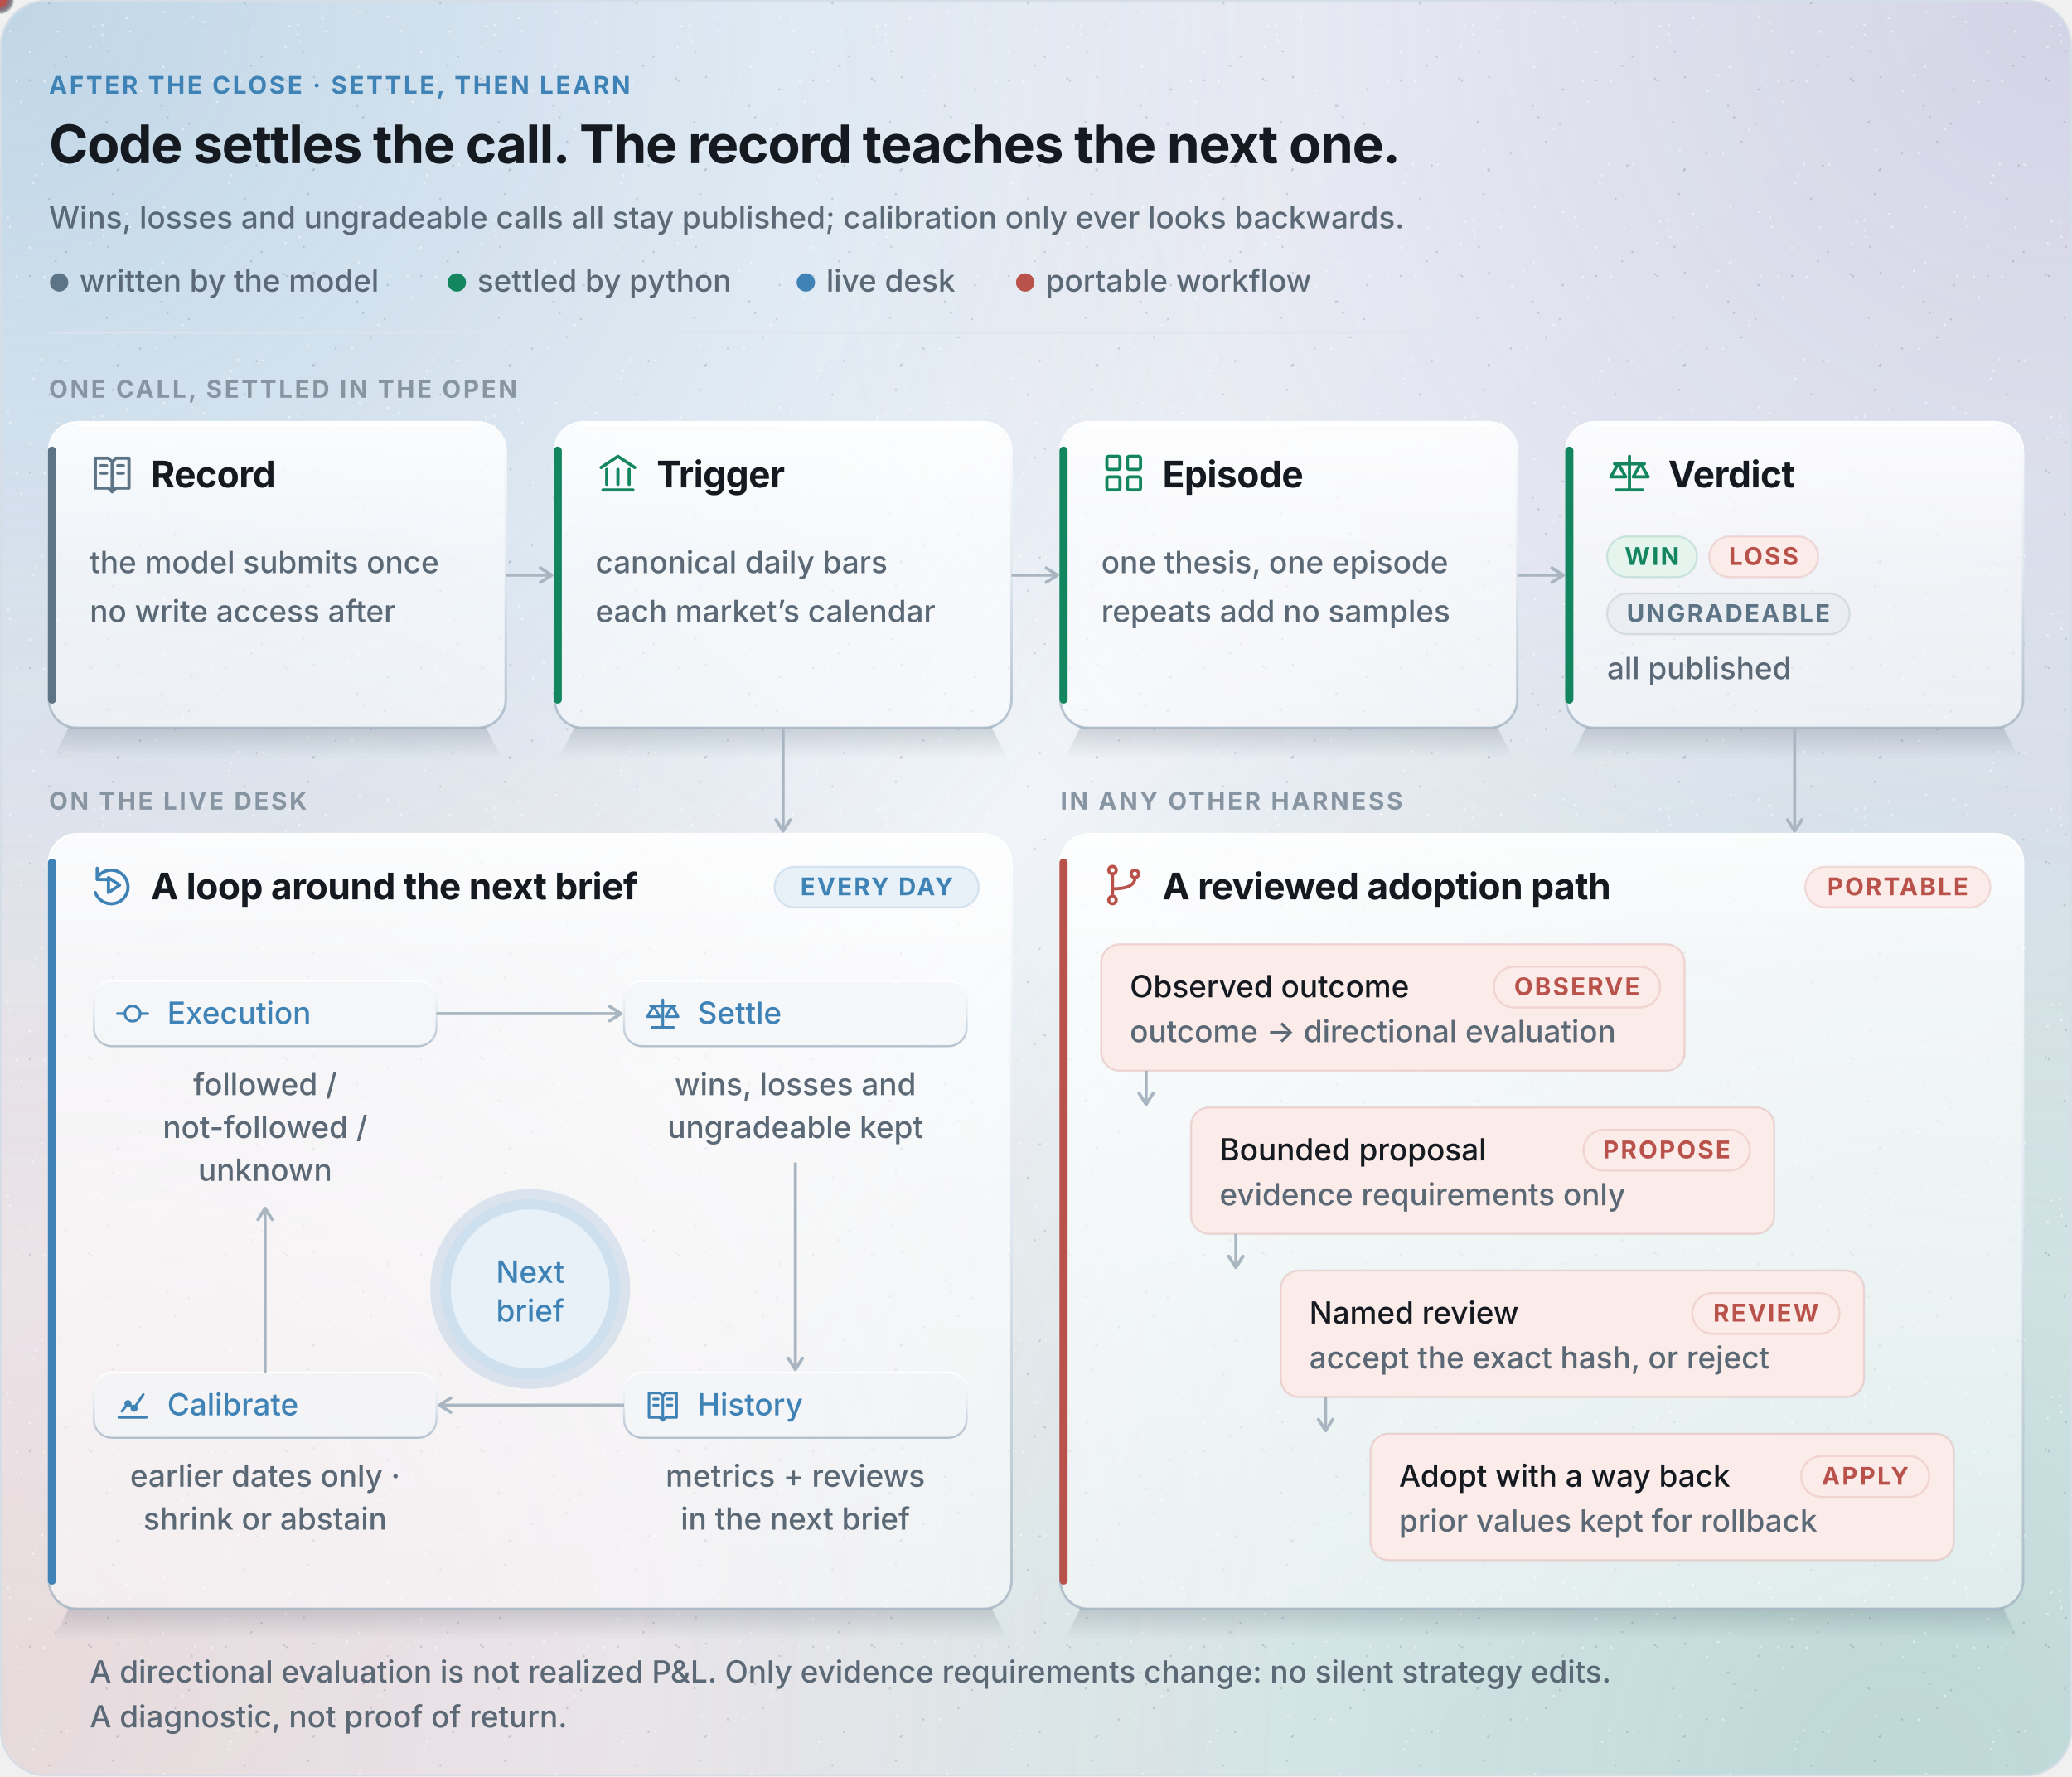
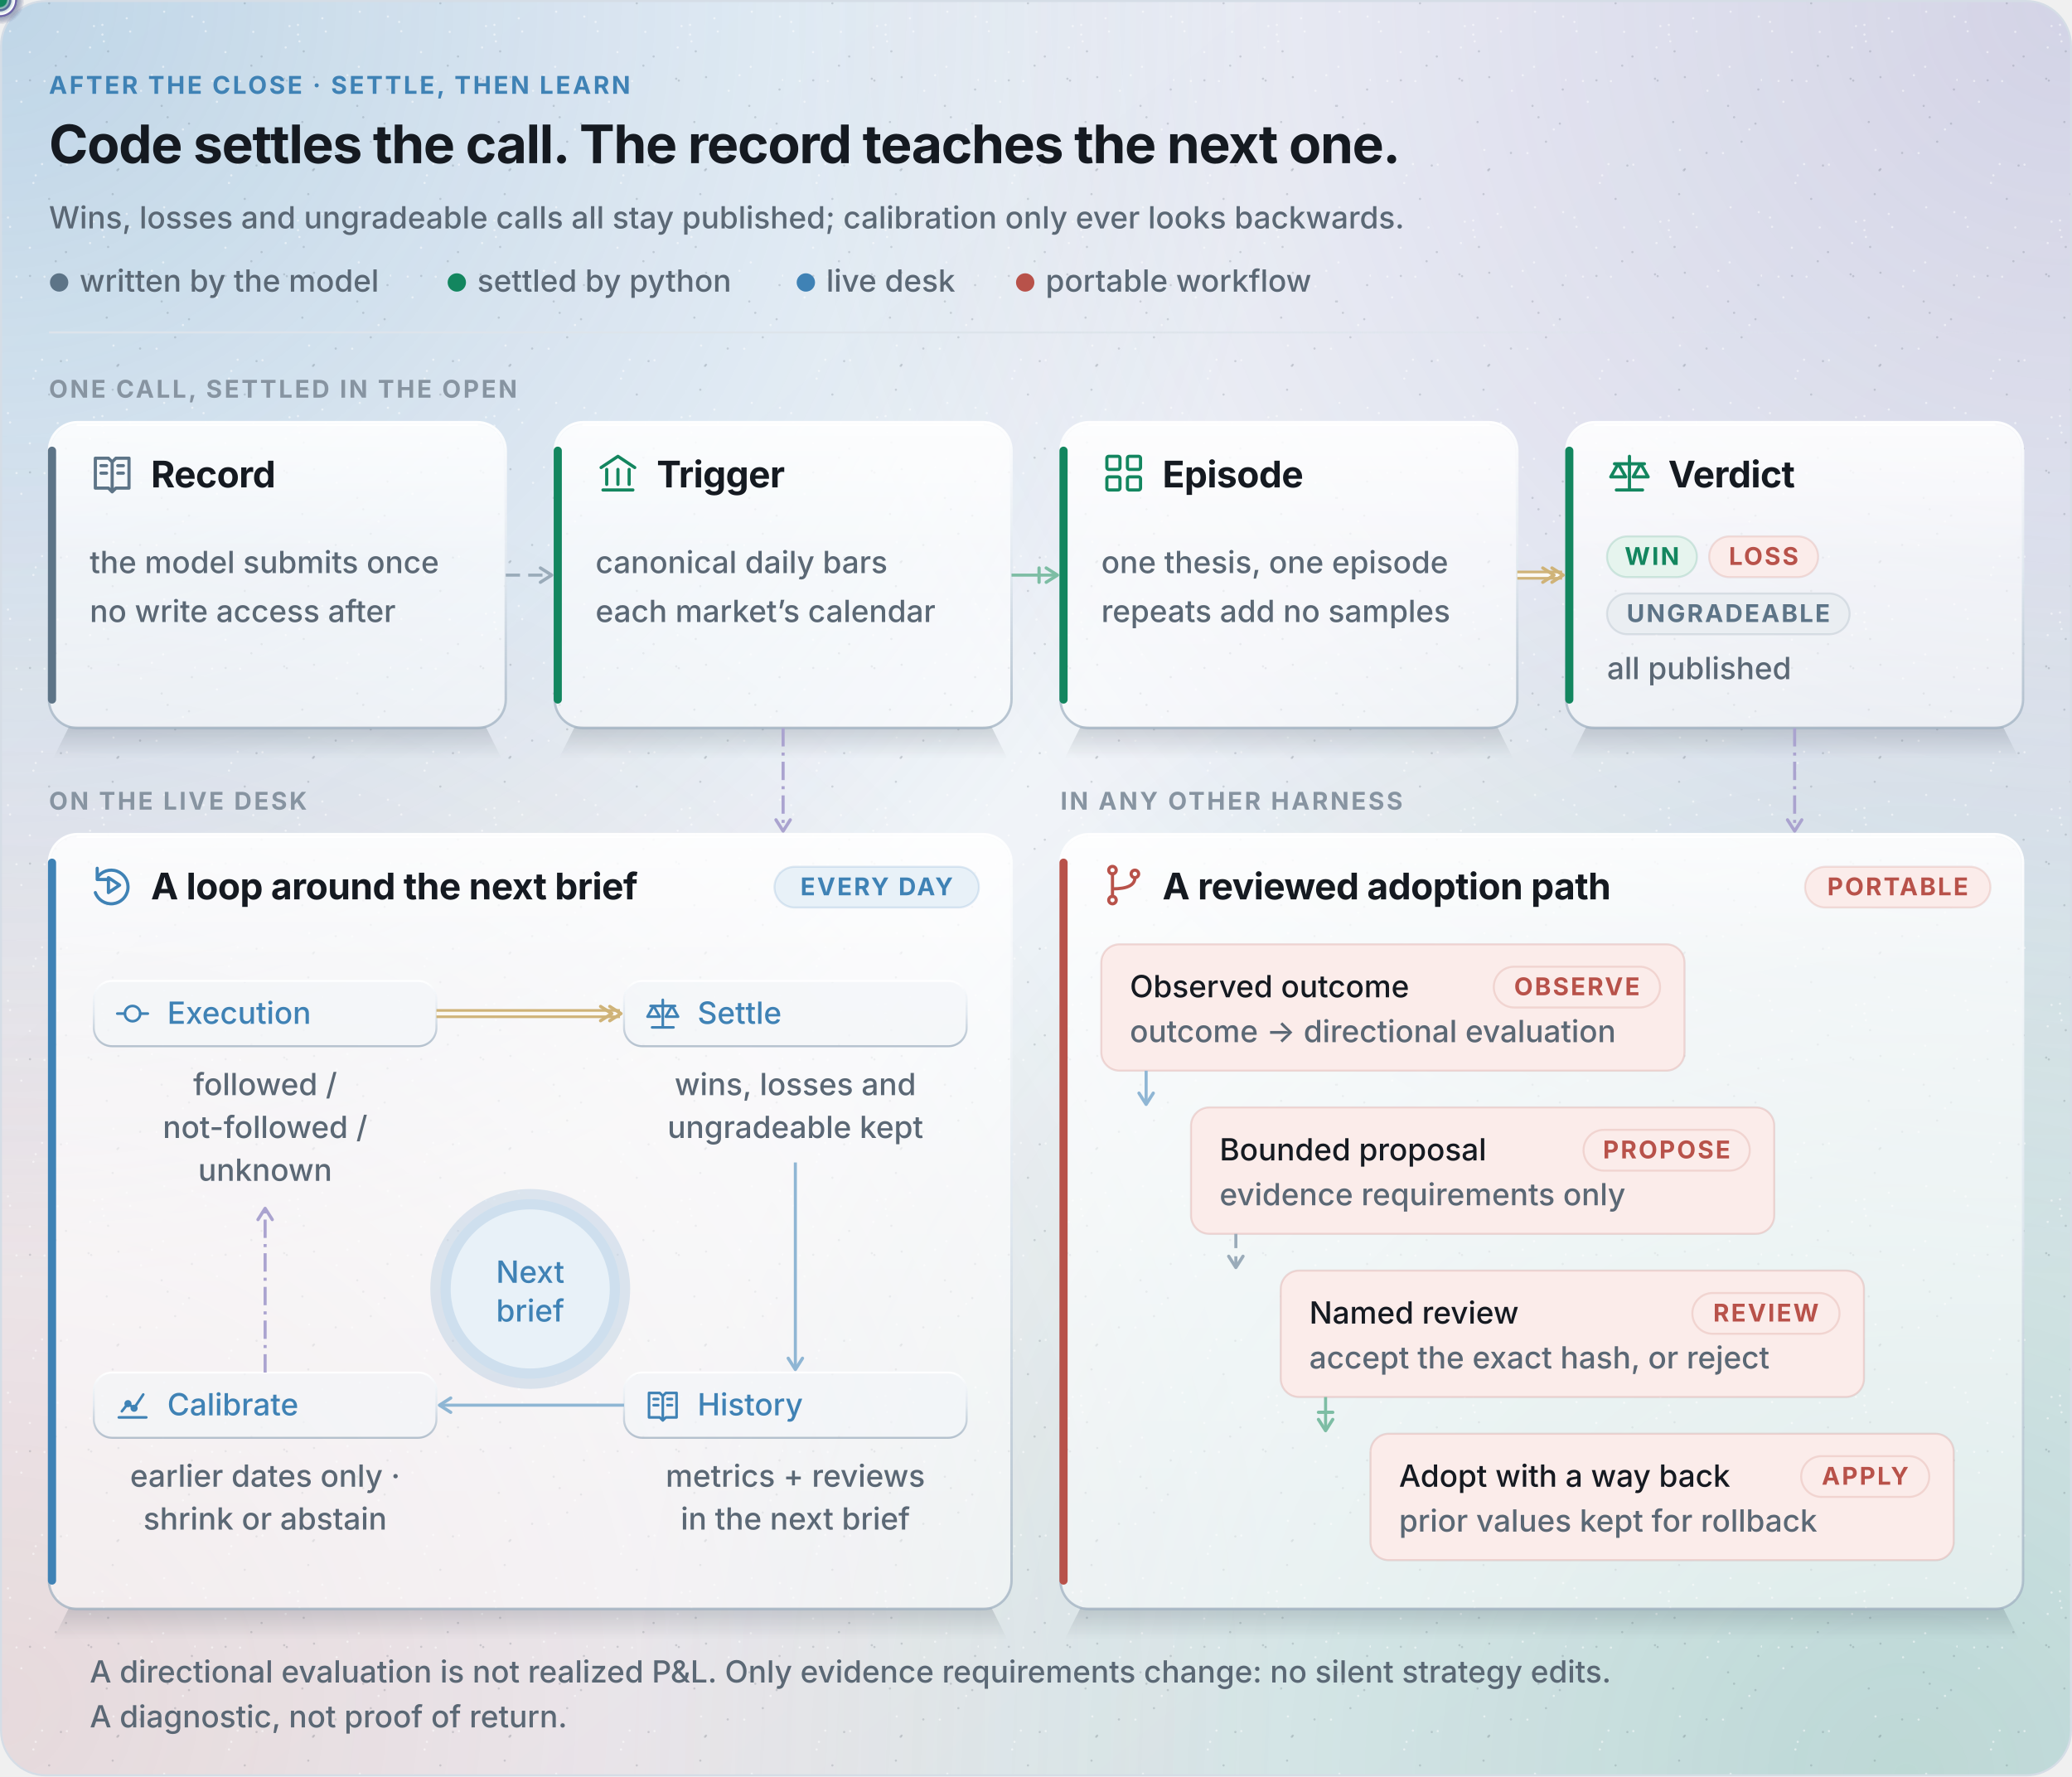
<svg xmlns="http://www.w3.org/2000/svg" xmlns:xlink="http://www.w3.org/1999/xlink" width="1016" height="871" viewBox="0 0 1016 871" role="img" aria-labelledby="title desc">
  <defs>
    <linearGradient id="page" x1="0" y1="0" x2="1" y2="1">
      <stop offset="0" stop-color="#f7f9fc" />
      <stop offset=".6" stop-color="#eef2f7" />
      <stop offset="1" stop-color="#e6ecf3" />
    </linearGradient>
    <radialGradient id="field-blue" cx="0" cy="0" r="629.92" gradientUnits="userSpaceOnUse">
      <stop offset="0" stop-color="#3f82b5" stop-opacity="0.3" />
      <stop offset="1" stop-color="#3f82b5" stop-opacity="0" />
    </radialGradient>
    <radialGradient id="field-violet" cx="1016" cy="0" r="629.92" gradientUnits="userSpaceOnUse">
      <stop offset="0" stop-color="#6f64a8" stop-opacity="0.22" />
      <stop offset="1" stop-color="#6f64a8" stop-opacity="0" />
    </radialGradient>
    <radialGradient id="field-green" cx="934.72" cy="871" r="629.92" gradientUnits="userSpaceOnUse">
      <stop offset="0" stop-color="#13865f" stop-opacity="0.2" />
      <stop offset="1" stop-color="#13865f" stop-opacity="0" />
    </radialGradient>
    <radialGradient id="field-warm" cx="0" cy="836.16" r="629.92" gradientUnits="userSpaceOnUse">
      <stop offset="0" stop-color="#b8524a" stop-opacity="0.16" />
      <stop offset="1" stop-color="#b8524a" stop-opacity="0" />
    </radialGradient>
    <pattern id="grain" width="96" height="96" patternUnits="userSpaceOnUse">
      <circle cx="32.83" cy="80.8" r=".55" fill="#ffffff" fill-opacity=".5" />
      <circle cx="21.85" cy="39.82" r=".55" fill="#ffffff" fill-opacity=".5" />
      <circle cx="29.91" cy="81.24" r=".55" fill="#22303c" fill-opacity=".16" />
      <circle cx="44.21" cy="23.3" r=".55" fill="#ffffff" fill-opacity=".5" />
      <circle cx="94.19" cy="43.92" r=".55" fill="#22303c" fill-opacity=".16" />
      <circle cx="14.73" cy="39.42" r=".55" fill="#22303c" fill-opacity=".16" />
      <circle cx="32.39" cy="27.72" r=".55" fill="#22303c" fill-opacity=".16" />
      <circle cx="44.77" cy="39.54" r=".55" fill="#22303c" fill-opacity=".16" />
      <circle cx="55.71" cy="73.6" r=".55" fill="#ffffff" fill-opacity=".5" />
      <circle cx="80.57" cy="5.74" r=".55" fill="#ffffff" fill-opacity=".5" />
      <circle cx="74.55" cy="36.92" r=".55" fill="#ffffff" fill-opacity=".5" />
      <circle cx="58.13" cy="37.86" r=".55" fill="#22303c" fill-opacity=".16" />
      <circle cx="53.07" cy="25.2" r=".55" fill="#22303c" fill-opacity=".16" />
      <circle cx="27.37" cy="32.22" r=".55" fill="#22303c" fill-opacity=".16" />
      <circle cx="10.47" cy="49.96" r=".55" fill="#ffffff" fill-opacity=".5" />
      <circle cx="24.13" cy="1.62" r=".55" fill="#22303c" fill-opacity=".16" />
      <circle cx="58.11" cy="83.04" r=".55" fill="#22303c" fill-opacity=".16" />
      <circle cx="50.97" cy="20.3" r=".55" fill="#ffffff" fill-opacity=".5" />
      <circle cx="28.31" cy="15.64" r=".55" fill="#ffffff" fill-opacity=".5" />
      <circle cx="82.29" cy="57.54" r=".55" fill="#22303c" fill-opacity=".16" />
      <circle cx="8.11" cy="39.76" r=".55" fill="#ffffff" fill-opacity=".5" />
      <circle cx="50.25" cy="12.22" r=".55" fill="#ffffff" fill-opacity=".5" />
      <circle cx="3.91" cy="10.76" r=".55" fill="#ffffff" fill-opacity=".5" />
      <circle cx="68.77" cy="75.06" r=".55" fill="#22303c" fill-opacity=".16" />
      <circle cx="50.27" cy="16.96" r=".55" fill="#ffffff" fill-opacity=".5" />
      <circle cx="17.53" cy="86.06" r=".55" fill="#ffffff" fill-opacity=".5" />
      <circle cx="79.35" cy="51.96" r=".55" fill="#22303c" fill-opacity=".16" />
      <circle cx="85.97" cy="69.54" r=".55" fill="#22303c" fill-opacity=".16" />
      <circle cx="55.31" cy="95.28" r=".55" fill="#22303c" fill-opacity=".16" />
      <circle cx="20.65" cy="80.54" r=".55" fill="#ffffff" fill-opacity=".5" />
      <circle cx="52.39" cy="59.88" r=".55" fill="#22303c" fill-opacity=".16" />
      <circle cx="62.21" cy="8.98" r=".55" fill="#ffffff" fill-opacity=".5" />
      <circle cx="89.79" cy="63.52" r=".55" fill="#ffffff" fill-opacity=".5" />
      <circle cx="80.09" cy="32.78" r=".55" fill="#ffffff" fill-opacity=".5" />
      <circle cx="4.95" cy="15.32" r=".55" fill="#ffffff" fill-opacity=".5" />
      <circle cx="76.85" cy="75.14" r=".55" fill="#ffffff" fill-opacity=".5" />
      <circle cx="69.23" cy="44.56" r=".55" fill="#ffffff" fill-opacity=".5" />
      <circle cx="57.61" cy="83.58" r=".55" fill="#22303c" fill-opacity=".16" />
      <circle cx="16.39" cy="89.8" r=".55" fill="#ffffff" fill-opacity=".5" />
      <circle cx="92.77" cy="60.66" r=".55" fill="#22303c" fill-opacity=".16" />
      <circle cx="46.11" cy="12.8" r=".55" fill="#ffffff" fill-opacity=".5" />
      <circle cx="14.65" cy="25.58" r=".55" fill="#ffffff" fill-opacity=".5" />
      <circle cx="94.39" cy="8.12" r=".55" fill="#ffffff" fill-opacity=".5" />
      <circle cx="63.89" cy="15.46" r=".55" fill="#ffffff" fill-opacity=".5" />
      <circle cx="43.47" cy="38.64" r=".55" fill="#22303c" fill-opacity=".16" />
      <circle cx="95.85" cy="39.26" r=".55" fill="#ffffff" fill-opacity=".5" />
    </pattern>
    <linearGradient id="glass" x1="0" y1="0" x2="0" y2="1">
      <stop offset="0" stop-color="#ffffff" stop-opacity=".74" />
      <stop offset="1" stop-color="#ffffff" stop-opacity=".48" />
    </linearGradient>
    <linearGradient id="glass-blue" x1="0" y1="0" x2="0" y2="1">
      <stop offset="0" stop-color="#e8f1f8" stop-opacity=".88" />
      <stop offset="1" stop-color="#e8f1f8" stop-opacity=".60" />
    </linearGradient>
    <linearGradient id="glass-green" x1="0" y1="0" x2="0" y2="1">
      <stop offset="0" stop-color="#e6f4ee" stop-opacity=".88" />
      <stop offset="1" stop-color="#e6f4ee" stop-opacity=".60" />
    </linearGradient>
    <linearGradient id="glass-warm" x1="0" y1="0" x2="0" y2="1">
      <stop offset="0" stop-color="#fbecea" stop-opacity=".88" />
      <stop offset="1" stop-color="#fbecea" stop-opacity=".60" />
    </linearGradient>
    <linearGradient id="glass-slate" x1="0" y1="0" x2="0" y2="1">
      <stop offset="0" stop-color="#eaeef2" stop-opacity=".88" />
      <stop offset="1" stop-color="#eaeef2" stop-opacity=".60" />
    </linearGradient>
    <linearGradient id="glass-violet" x1="0" y1="0" x2="0" y2="1">
      <stop offset="0" stop-color="#efedf7" stop-opacity=".88" />
      <stop offset="1" stop-color="#efedf7" stop-opacity=".60" />
    </linearGradient>
    <linearGradient id="sheen" x1="0" y1="0" x2="0" y2="1">
      <stop offset="0" stop-color="#ffffff" stop-opacity=".55" />
      <stop offset="1" stop-color="#ffffff" stop-opacity="0" />
    </linearGradient>
    <linearGradient id="rim" x1="0" y1="0" x2="0" y2="1">
      <stop offset="0" stop-color="#ffffff" stop-opacity=".95" />
      <stop offset=".5" stop-color="#dfe7ef" stop-opacity=".9" />
      <stop offset="1" stop-color="#9fb0c0" stop-opacity=".75" />
    </linearGradient>
    <linearGradient id="lift" x1="0" y1="0" x2="0" y2="1">
      <stop offset="0" stop-color="#1c2b3a" stop-opacity=".17" />
      <stop offset="1" stop-color="#1c2b3a" stop-opacity="0" />
    </linearGradient>
    <linearGradient id="rule" x1="24" y1="0" x2="992" y2="0" gradientUnits="userSpaceOnUse">
      <stop offset=".5" stop-color="#dde4eb" />
      <stop offset="1" stop-color="#dde4eb" stop-opacity="0" />
    </linearGradient>
    <radialGradient id="glow-blue">
      <stop offset=".4" stop-color="#3f82b5" stop-opacity=".36" />
      <stop offset=".72" stop-color="#3f82b5" stop-opacity=".14" />
      <stop offset="1" stop-color="#3f82b5" stop-opacity="0" />
    </radialGradient>
    <radialGradient id="glow-green">
      <stop offset=".4" stop-color="#13865f" stop-opacity=".36" />
      <stop offset=".72" stop-color="#13865f" stop-opacity=".14" />
      <stop offset="1" stop-color="#13865f" stop-opacity="0" />
    </radialGradient>
    <radialGradient id="glow-warm">
      <stop offset=".4" stop-color="#b8524a" stop-opacity=".36" />
      <stop offset=".72" stop-color="#b8524a" stop-opacity=".14" />
      <stop offset="1" stop-color="#b8524a" stop-opacity="0" />
    </radialGradient>
    <radialGradient id="glow-slate">
      <stop offset=".4" stop-color="#5d7487" stop-opacity=".36" />
      <stop offset=".72" stop-color="#5d7487" stop-opacity=".14" />
      <stop offset="1" stop-color="#5d7487" stop-opacity="0" />
    </radialGradient>
    <radialGradient id="glow-violet">
      <stop offset=".4" stop-color="#6f64a8" stop-opacity=".36" />
      <stop offset=".72" stop-color="#6f64a8" stop-opacity=".14" />
      <stop offset="1" stop-color="#6f64a8" stop-opacity="0" />
    </radialGradient>
    <marker id="arr" markerWidth="10" markerHeight="10" refX="6" refY="5" orient="auto" markerUnits="userSpaceOnUse">
      <path d="M1 1.5L6.5 5L1 8.5" fill="none" stroke="#a9b6c2" stroke-width="1.6" stroke-linecap="round" stroke-linejoin="round" />
    </marker>
+     <radialGradient id="glow-data">
+       <stop offset=".4" stop-color="#3f82b5" stop-opacity=".36" />
+       <stop offset=".72" stop-color="#3f82b5" stop-opacity=".14" />
+       <stop offset="1" stop-color="#3f82b5" stop-opacity="0" />
+     </radialGradient>
+     <marker id="arr-data" markerWidth="12" markerHeight="10" refX="6" refY="5" orient="auto" markerUnits="userSpaceOnUse">
+       <path d="M1 1.5L6.5 5L1 8.5" fill="none" stroke="#8fb6d4" stroke-width="1.6" stroke-linecap="round" stroke-linejoin="round" />
+     </marker>
+     <g id="pk-data">
+       <circle r="12" fill="url(#glow-data)" />
+       <g transform="scale(0.64) translate(-12 -12)" fill="none" stroke="#3f82b5" stroke-width="2" stroke-linecap="round" stroke-linejoin="round">
+         <path fill="#fff" d="M6 22a2 2 0 0 1-2-2V4a2 2 0 0 1 2-2h8a2.4 2.4 0 0 1 1.704.706l3.588 3.588A2.4 2.4 0 0 1 20 8v12a2 2 0 0 1-2 2z" />
+         <path d="M14 2v5a1 1 0 0 0 1 1h5M10 9H8M16 13H8M16 17H8" />
+       </g>
+     </g>
+     <radialGradient id="glow-decision">
+       <stop offset=".4" stop-color="#5d7487" stop-opacity=".36" />
+       <stop offset=".72" stop-color="#5d7487" stop-opacity=".14" />
+       <stop offset="1" stop-color="#5d7487" stop-opacity="0" />
+     </radialGradient>
+     <marker id="arr-decision" markerWidth="12" markerHeight="10" refX="6" refY="5" orient="auto" markerUnits="userSpaceOnUse">
+       <path d="M1 1.5L6.5 5L1 8.5" fill="none" stroke="#9aabb9" stroke-width="1.6" stroke-linecap="round" stroke-linejoin="round" />
+     </marker>
+     <radialGradient id="glow-gate">
+       <stop offset=".4" stop-color="#13865f" stop-opacity=".36" />
+       <stop offset=".72" stop-color="#13865f" stop-opacity=".14" />
+       <stop offset="1" stop-color="#13865f" stop-opacity="0" />
+     </radialGradient>
+     <marker id="arr-gate" markerWidth="12" markerHeight="10" refX="9.5" refY="5" orient="auto" markerUnits="userSpaceOnUse">
+       <path d="M1 1.5V8.5M4.5 1.5L10 5L4.5 8.5" fill="none" stroke="#7dbda4" stroke-width="1.6" stroke-linecap="round" stroke-linejoin="round" />
+     </marker>
+     <radialGradient id="glow-money">
+       <stop offset=".4" stop-color="#a8791c" stop-opacity=".36" />
+       <stop offset=".72" stop-color="#a8791c" stop-opacity=".14" />
+       <stop offset="1" stop-color="#a8791c" stop-opacity="0" />
+     </radialGradient>
+     <marker id="arr-money" markerWidth="12" markerHeight="10" refX="10.5" refY="5" orient="auto" markerUnits="userSpaceOnUse">
+       <path d="M1 1.5L6.5 5L1 8.5M5.5 1.5L11 5L5.5 8.5" fill="none" stroke="#cfb378" stroke-width="1.6" stroke-linecap="round" stroke-linejoin="round" />
+     </marker>
+     <g id="pk-money">
+       <circle r="12" fill="url(#glow-money)" />
+       <g transform="scale(0.64) translate(-12 -12)" fill="none" stroke="#a8791c" stroke-width="2" stroke-linecap="round" stroke-linejoin="round">
+         <circle fill="#fff" cx="12" cy="12" r="10" />
+         <path d="M16 8h-6a2 2 0 1 0 0 4h4a2 2 0 1 1 0 4H8M12 18V6" />
+       </g>
+     </g>
+     <radialGradient id="glow-feedback">
+       <stop offset=".4" stop-color="#6f64a8" stop-opacity=".36" />
+       <stop offset=".72" stop-color="#6f64a8" stop-opacity=".14" />
+       <stop offset="1" stop-color="#6f64a8" stop-opacity="0" />
+     </radialGradient>
+     <marker id="arr-feedback" markerWidth="12" markerHeight="10" refX="6" refY="5" orient="auto" markerUnits="userSpaceOnUse">
+       <path d="M1 1.5L6.5 5L1 8.5" fill="none" stroke="#aaa3cf" stroke-width="1.6" stroke-linecap="round" stroke-linejoin="round" />
+     </marker>
+     <g id="pk-feedback">
+       <circle r="12" fill="url(#glow-feedback)" />
+       <g transform="scale(0.56) translate(-12 -12)" fill="none" stroke="#6f64a8" stroke-width="2" stroke-linecap="round" stroke-linejoin="round">
+         <circle fill="#fff" stroke-width="1.5" cx="12" cy="12" r="14" />
+         <path d="M3 12a9 9 0 1 0 9-9 9.75 9.75 0 0 0-6.74 2.74L3 8M3 3v5h5" />
+       </g>
+     </g>
    <style>text{font-family:-apple-system,BlinkMacSystemFont,"SF Pro Text","Segoe UI",Inter,Roboto,"Helvetica Neue",Arial,sans-serif}.kick{font-size:12px;font-weight:700}.title{font-size:26px;font-weight:750}.sub{font-size:15px;font-weight:450}.h{font-size:18px;font-weight:700}.b{font-size:15px;font-weight:450}.m{font-size:15px;font-weight:450}.code{font-size:13px;font-weight:500}.tag{font-size:12px;font-weight:700}.kick{letter-spacing:1.1px}.title{letter-spacing:-.5px}.h{letter-spacing:-.2px}.tag{letter-spacing:.9px}.code{font-family:ui-monospace,SFMono-Regular,Menlo,Consolas,"Liberation Mono",monospace}.breathe{animation:breathe 2.4s ease-in-out infinite}@keyframes breathe{50%{opacity:.35}}@media (prefers-reduced-motion:reduce){.pulse{display:none}.breathe,.sweep{animation:none}}</style>
  </defs>
  <rect x=".5" y=".5" width="1015" height="870" rx="22" fill="url(#page)" />
  <rect x=".5" y=".5" width="1015" height="870" rx="22" fill="url(#field-blue)" />
  <rect x=".5" y=".5" width="1015" height="870" rx="22" fill="url(#field-violet)" />
  <rect x=".5" y=".5" width="1015" height="870" rx="22" fill="url(#field-green)" />
  <rect x=".5" y=".5" width="1015" height="870" rx="22" fill="url(#field-warm)" />
  <rect x=".5" y=".5" width="1015" height="870" rx="22" fill="url(#grain)" stroke="#d5dde6" />
  <text x="24" y="46" class="kick">
    <tspan fill="#3f82b5">AFTER THE CLOSE · SETTLE, THEN LEARN</tspan>
  </text>
  <text x="24" y="80" class="title">
    <tspan fill="#151a21">Code settles the call. The record teaches the next one.</tspan>
  </text>
  <text x="24" y="112" class="sub">
    <tspan fill="#5b6875">Wins, losses and ungradeable calls all stay published; calibration only ever looks backwards.</tspan>
  </text>
  <circle cx="29" cy="138.5" r="4.5" fill="#5d7487" />
  <text x="39" y="143" class="m">
    <tspan fill="#5b6875">written by the model</tspan>
  </text>
  <circle cx="224.0" cy="138.5" r="4.5" fill="#13865f" />
  <text x="234" y="143" class="m">
    <tspan fill="#5b6875">settled by python</tspan>
  </text>
  <circle cx="395.15" cy="138.5" r="4.5" fill="#3f82b5" />
  <text x="405.15" y="143" class="m">
    <tspan fill="#5b6875">live desk</tspan>
  </text>
  <circle cx="502.7" cy="138.5" r="4.5" fill="#b8524a" />
  <text x="512.7" y="143" class="m">
    <tspan fill="#5b6875">portable workflow</tspan>
  </text>
  <path d="M24 163H992" stroke="url(#rule)" />
  <text x="24" y="195" class="kick">
    <tspan fill="#8794a1">ONE CALL, SETTLED IN THE OPEN</tspan>
  </text>
  <path d="M34 356H238L246 372H26Z" fill="url(#lift)" />
  <rect x="24" y="207" width="224" height="150" rx="14" fill="url(#glass)" stroke="url(#rim)" stroke-width="1.2" />
  <rect class="sheen" x="25" y="208" width="222" height="64" rx="13" fill="url(#sheen)" />
  <path d="M38 208.4H234" stroke="#ffffff" stroke-opacity=".95" stroke-linecap="round" />
  <path d="M25.5 221V343" stroke="#5d7487" stroke-width="4" stroke-linecap="round" />
  <g class="hero-icon" data-icon="book" transform="translate(44 221) scale(0.916667)" fill="none" stroke="#5d7487" stroke-width="1.7" stroke-linecap="round" stroke-linejoin="round" aria-hidden="true">
    <path d="M3 4h7l2 2 2-2h7v16h-7l-2 2-2-2H3ZM12 6v16M6 8h3m-3 4h3m6-4h3m-3 4h3" />
  </g>
  <text x="74" y="239" class="h">
    <tspan fill="#151a21">Record</tspan>
  </text>
  <text x="44" y="281" class="m">
    <tspan fill="#5b6875">the model submits once</tspan>
  </text>
  <text x="44" y="305" class="m">
    <tspan fill="#5b6875">no write access after</tspan>
  </text>
  <path d="M282 356H486L494 372H274Z" fill="url(#lift)" />
  <rect x="272" y="207" width="224" height="150" rx="14" fill="url(#glass)" stroke="url(#rim)" stroke-width="1.2" />
  <rect class="sheen" x="273" y="208" width="222" height="64" rx="13" fill="url(#sheen)" />
  <path d="M286 208.4H482" stroke="#ffffff" stroke-opacity=".95" stroke-linecap="round" />
  <path d="M273.5 221V343" stroke="#13865f" stroke-width="4" stroke-linecap="round" />
  <g class="hero-icon" data-icon="market" transform="translate(292 221) scale(0.916667)" fill="none" stroke="#13865f" stroke-width="1.7" stroke-linecap="round" stroke-linejoin="round" aria-hidden="true">
    <path d="M3 9L12 3l9 6M4 21h16M6 10v8m6-8v8m6-8v8" />
  </g>
  <text x="322" y="239" class="h">
    <tspan fill="#151a21">Trigger</tspan>
  </text>
  <text x="292" y="281" class="m">
    <tspan fill="#5b6875">canonical daily bars</tspan>
  </text>
  <text x="292" y="305" class="m">
    <tspan fill="#5b6875">each market’s calendar</tspan>
  </text>
  <path d="M530 356H734L742 372H522Z" fill="url(#lift)" />
  <rect x="520" y="207" width="224" height="150" rx="14" fill="url(#glass)" stroke="url(#rim)" stroke-width="1.2" />
  <rect class="sheen" x="521" y="208" width="222" height="64" rx="13" fill="url(#sheen)" />
  <path d="M534 208.4H730" stroke="#ffffff" stroke-opacity=".95" stroke-linecap="round" />
  <path d="M521.5 221V343" stroke="#13865f" stroke-width="4" stroke-linecap="round" />
  <g class="hero-icon" data-icon="sector" transform="translate(540 221) scale(0.916667)" fill="none" stroke="#13865f" stroke-width="1.7" stroke-linecap="round" stroke-linejoin="round" aria-hidden="true">
    <rect x="3" y="3" width="7" height="7" rx="1" />
    <rect x="14" y="3" width="7" height="7" rx="1" />
    <rect x="3" y="14" width="7" height="7" rx="1" />
    <rect x="14" y="14" width="7" height="7" rx="1" />
  </g>
  <text x="570" y="239" class="h">
    <tspan fill="#151a21">Episode</tspan>
  </text>
  <text x="540" y="281" class="m">
    <tspan fill="#5b6875">one thesis, one episode</tspan>
  </text>
  <text x="540" y="305" class="m">
    <tspan fill="#5b6875">repeats add no samples</tspan>
  </text>
  <path d="M778 356H982L990 372H770Z" fill="url(#lift)" />
  <rect x="768" y="207" width="224" height="150" rx="14" fill="url(#glass)" stroke="url(#rim)" stroke-width="1.2" />
  <rect class="sheen" x="769" y="208" width="222" height="64" rx="13" fill="url(#sheen)" />
  <path d="M782 208.4H978" stroke="#ffffff" stroke-opacity=".95" stroke-linecap="round" />
  <path d="M769.5 221V343" stroke="#13865f" stroke-width="4" stroke-linecap="round" />
  <g class="hero-icon" data-icon="balance" transform="translate(788 221) scale(0.916667)" fill="none" stroke="#13865f" stroke-width="1.7" stroke-linecap="round" stroke-linejoin="round" aria-hidden="true">
    <path d="M12 3v17M5 21h14M4 7h16M6 7l-4 7h8Zm12 0-4 7h8Z" />
  </g>
  <text x="818" y="239" class="h">
    <tspan fill="#151a21">Verdict</tspan>
  </text>
  <rect x="788" y="263" width="44.08" height="20" rx="10" fill="#e6f4ee" stroke="#13865f" stroke-opacity=".16" />
  <text x="810.04" y="277" class="tag" text-anchor="middle">
    <tspan fill="#13865f">WIN</tspan>
  </text>
  <rect x="838.08" y="263" width="53.44" height="20" rx="10" fill="#fbecea" stroke="#b8524a" stroke-opacity=".16" />
  <text x="864.8" y="277" class="tag" text-anchor="middle">
    <tspan fill="#b8524a">LOSS</tspan>
  </text>
  <rect x="788" y="291" width="118.96" height="20" rx="10" fill="#eaeef2" stroke="#5d7487" stroke-opacity=".16" />
  <text x="847.48" y="305" class="tag" text-anchor="middle">
    <tspan fill="#5d7487">UNGRADEABLE</tspan>
  </text>
  <text x="788" y="333" class="m">
    <tspan fill="#5b6875">all published</tspan>
  </text>
-   <path id="w1" d="M248 282H270" fill="none" stroke="#a9b6c2" stroke-width="1.5" marker-end="url(#arr)" />
-   <circle class="pulse" r="7" fill="url(#glow-green)">
+   <path id="w1" data-kind="decision" d="M248 282H270" fill="none" stroke="#9aabb9" stroke-width="1.5" stroke-dasharray="7 4" marker-end="url(#arr-decision)" />
+   <circle class="pulse" r="7" fill="url(#glow-decision)">
    <animateMotion dur="2.2s" begin="-0.00s" repeatCount="indefinite" keyPoints="0;1" keyTimes="0;1" calcMode="spline" keySplines=".45 0 .55 1">
      <mpath href="#w1" xlink:href="#w1" />
    </animateMotion>
  </circle>
-   <circle class="pulse" r="3.4" fill="#13865f">
+   <circle class="pulse" r="3.4" fill="#5d7487">
    <animateMotion dur="2.2s" begin="-0.00s" repeatCount="indefinite" keyPoints="0;1" keyTimes="0;1" calcMode="spline" keySplines=".45 0 .55 1">
      <mpath href="#w1" xlink:href="#w1" />
    </animateMotion>
  </circle>
-   <path id="w2" d="M496 282H518" fill="none" stroke="#a9b6c2" stroke-width="1.5" marker-end="url(#arr)" />
-   <circle class="pulse" r="7" fill="url(#glow-green)">
+   <path id="w2" data-kind="gate" d="M496 282H518" fill="none" stroke="#7dbda4" stroke-width="1.5" marker-end="url(#arr-gate)" />
+   <circle class="pulse" r="7" fill="url(#glow-gate)">
    <animateMotion dur="2.2s" begin="-0.40s" repeatCount="indefinite" keyPoints="0;1" keyTimes="0;1" calcMode="spline" keySplines=".45 0 .55 1">
      <mpath href="#w2" xlink:href="#w2" />
    </animateMotion>
  </circle>
  <circle class="pulse" r="3.4" fill="#13865f">
    <animateMotion dur="2.2s" begin="-0.40s" repeatCount="indefinite" keyPoints="0;1" keyTimes="0;1" calcMode="spline" keySplines=".45 0 .55 1">
      <mpath href="#w2" xlink:href="#w2" />
    </animateMotion>
  </circle>
-   <path id="w3" d="M744 282H766" fill="none" stroke="#a9b6c2" stroke-width="1.5" marker-end="url(#arr)" />
-   <circle class="pulse" r="7" fill="url(#glow-green)">
+   <path id="w3" data-kind="money" d="M744 282H766" fill="none" stroke="#cfb378" stroke-width="4.4" />
+   <path d="M744 282H766" fill="none" stroke="#ffffff" stroke-opacity=".92" stroke-width="1.8" marker-end="url(#arr-money)" />
+   <circle class="pulse" r="7" fill="url(#glow-money)">
    <animateMotion dur="2.2s" begin="-0.80s" repeatCount="indefinite" keyPoints="0;1" keyTimes="0;1" calcMode="spline" keySplines=".45 0 .55 1">
      <mpath href="#w3" xlink:href="#w3" />
    </animateMotion>
  </circle>
-   <circle class="pulse" r="3.4" fill="#13865f">
+   <circle class="pulse" r="3.4" fill="#a8791c">
    <animateMotion dur="2.2s" begin="-0.80s" repeatCount="indefinite" keyPoints="0;1" keyTimes="0;1" calcMode="spline" keySplines=".45 0 .55 1">
      <mpath href="#w3" xlink:href="#w3" />
    </animateMotion>
  </circle>
-   <path id="w4" d="M384 357V407" fill="none" stroke="#a9b6c2" stroke-width="1.5" marker-end="url(#arr)" />
-   <circle class="pulse" r="7" fill="url(#glow-blue)">
-     <animateMotion dur="2.2s" begin="0.00s" repeatCount="indefinite" keyPoints="0;1" keyTimes="0;1" calcMode="spline" keySplines=".45 0 .55 1">
+   <path id="w4" data-kind="feedback" d="M384 357V407" fill="none" stroke="#aaa3cf" stroke-width="1.5" stroke-dasharray="9 3 1.5 3" marker-end="url(#arr-feedback)" />
+   <use class="pulse" href="#pk-feedback" xlink:href="#pk-feedback">
+     <animateMotion dur="2.2s" begin="0.00s" repeatCount="indefinite" keyPoints="0.250;0.625" keyTimes="0;1" calcMode="spline" keySplines=".45 0 .55 1">
      <mpath href="#w4" xlink:href="#w4" />
    </animateMotion>
-   </circle>
-   <circle class="pulse" r="3.4" fill="#3f82b5">
-     <animateMotion dur="2.2s" begin="0.00s" repeatCount="indefinite" keyPoints="0;1" keyTimes="0;1" calcMode="spline" keySplines=".45 0 .55 1">
-       <mpath href="#w4" xlink:href="#w4" />
-     </animateMotion>
-   </circle>
-   <circle class="pulse" r="7" fill="url(#glow-blue)">
-     <animateMotion dur="2.2s" begin="-1.10s" repeatCount="indefinite" keyPoints="0;1" keyTimes="0;1" calcMode="spline" keySplines=".45 0 .55 1">
-       <mpath href="#w4" xlink:href="#w4" />
-     </animateMotion>
-   </circle>
-   <circle class="pulse" r="3.4" fill="#3f82b5">
-     <animateMotion dur="2.2s" begin="-1.10s" repeatCount="indefinite" keyPoints="0;1" keyTimes="0;1" calcMode="spline" keySplines=".45 0 .55 1">
-       <mpath href="#w4" xlink:href="#w4" />
-     </animateMotion>
-   </circle>
-   <path id="w5" d="M880 357V407" fill="none" stroke="#a9b6c2" stroke-width="1.5" marker-end="url(#arr)" />
-   <circle class="pulse" r="7" fill="url(#glow-warm)">
-     <animateMotion dur="2.2s" begin="-0.50s" repeatCount="indefinite" keyPoints="0;1" keyTimes="0;1" calcMode="spline" keySplines=".45 0 .55 1">
+     <animate attributeName="opacity" values="0;1;1;0" keyTimes="0;.14;.86;1" dur="2.2s" begin="0.00s" repeatCount="indefinite" />
+   </use>
+   <path id="w5" data-kind="feedback" d="M880 357V407" fill="none" stroke="#aaa3cf" stroke-width="1.5" stroke-dasharray="9 3 1.5 3" marker-end="url(#arr-feedback)" />
+   <use class="pulse" href="#pk-feedback" xlink:href="#pk-feedback">
+     <animateMotion dur="2.2s" begin="-0.50s" repeatCount="indefinite" keyPoints="0.250;0.625" keyTimes="0;1" calcMode="spline" keySplines=".45 0 .55 1">
      <mpath href="#w5" xlink:href="#w5" />
    </animateMotion>
-   </circle>
-   <circle class="pulse" r="3.4" fill="#b8524a">
-     <animateMotion dur="2.2s" begin="-0.50s" repeatCount="indefinite" keyPoints="0;1" keyTimes="0;1" calcMode="spline" keySplines=".45 0 .55 1">
-       <mpath href="#w5" xlink:href="#w5" />
-     </animateMotion>
-   </circle>
-   <circle class="pulse" r="7" fill="url(#glow-warm)">
-     <animateMotion dur="2.2s" begin="-1.60s" repeatCount="indefinite" keyPoints="0;1" keyTimes="0;1" calcMode="spline" keySplines=".45 0 .55 1">
-       <mpath href="#w5" xlink:href="#w5" />
-     </animateMotion>
-   </circle>
-   <circle class="pulse" r="3.4" fill="#b8524a">
-     <animateMotion dur="2.2s" begin="-1.60s" repeatCount="indefinite" keyPoints="0;1" keyTimes="0;1" calcMode="spline" keySplines=".45 0 .55 1">
-       <mpath href="#w5" xlink:href="#w5" />
-     </animateMotion>
-   </circle>
+     <animate attributeName="opacity" values="0;1;1;0" keyTimes="0;.14;.86;1" dur="2.2s" begin="-0.50s" repeatCount="indefinite" />
+   </use>
  <text x="24" y="397" class="kick">
    <tspan fill="#8794a1">ON THE LIVE DESK</tspan>
  </text>
  <path d="M34 788H486L494 804H26Z" fill="url(#lift)" />
  <rect x="24" y="409" width="472" height="380" rx="14" fill="url(#glass)" stroke="url(#rim)" stroke-width="1.2" />
  <rect class="sheen" x="25" y="410" width="470" height="64" rx="13" fill="url(#sheen)" />
  <path d="M38 410.4H482" stroke="#ffffff" stroke-opacity=".95" stroke-linecap="round" />
  <path d="M25.5 423V775" stroke="#3f82b5" stroke-width="4" stroke-linecap="round" />
  <g class="hero-icon" data-icon="replay" transform="translate(44 423) scale(0.916667)" fill="none" stroke="#3f82b5" stroke-width="1.7" stroke-linecap="round" stroke-linejoin="round" aria-hidden="true">
    <path d="M4 8a9 9 0 1 1-1 8M4 3v6h6" />
    <path d="M10 8l6 4-6 4Z" />
  </g>
  <text x="74" y="441" class="h">
    <tspan fill="#151a21">A loop around the next brief</tspan>
  </text>
  <rect x="379.76" y="425" width="100.24" height="20" rx="10" fill="#e8f1f8" stroke="#3f82b5" stroke-opacity=".16" />
  <text x="429.88" y="439" class="tag" text-anchor="middle">
    <tspan fill="#3f82b5">EVERY DAY</tspan>
  </text>
  <rect x="46" y="481" width="168" height="32" rx="9" fill="#f2f5f8" fill-opacity=".62" stroke="url(#rim)" />
  <g class="hero-icon" data-icon="commit" transform="translate(56 488) scale(0.75)" fill="none" stroke="#3f82b5" stroke-width="1.7" stroke-linecap="round" stroke-linejoin="round" aria-hidden="true">
    <circle cx="12" cy="12" r="5" />
    <path d="M2 12h5m10 0h5" />
  </g>
  <text x="82" y="502" class="m">
    <tspan fill="#3f82b5">Execution</tspan>
  </text>
  <text x="130" y="537" class="m" text-anchor="middle">
    <tspan fill="#5b6875">followed /</tspan>
  </text>
  <text x="130" y="558" class="m" text-anchor="middle">
    <tspan fill="#5b6875">not-followed /</tspan>
  </text>
  <text x="130" y="579" class="m" text-anchor="middle">
    <tspan fill="#5b6875">unknown</tspan>
  </text>
  <rect x="306" y="481" width="168" height="32" rx="9" fill="#f2f5f8" fill-opacity=".62" stroke="url(#rim)" />
  <g class="hero-icon" data-icon="balance" transform="translate(316 488) scale(0.75)" fill="none" stroke="#3f82b5" stroke-width="1.7" stroke-linecap="round" stroke-linejoin="round" aria-hidden="true">
    <path d="M12 3v17M5 21h14M4 7h16M6 7l-4 7h8Zm12 0-4 7h8Z" />
  </g>
  <text x="342" y="502" class="m">
    <tspan fill="#3f82b5">Settle</tspan>
  </text>
  <text x="390" y="537" class="m" text-anchor="middle">
    <tspan fill="#5b6875">wins, losses and</tspan>
  </text>
  <text x="390" y="558" class="m" text-anchor="middle">
    <tspan fill="#5b6875">ungradeable kept</tspan>
  </text>
  <rect x="306" y="673" width="168" height="32" rx="9" fill="#f2f5f8" fill-opacity=".62" stroke="url(#rim)" />
  <g class="hero-icon" data-icon="book" transform="translate(316 680) scale(0.75)" fill="none" stroke="#3f82b5" stroke-width="1.7" stroke-linecap="round" stroke-linejoin="round" aria-hidden="true">
    <path d="M3 4h7l2 2 2-2h7v16h-7l-2 2-2-2H3ZM12 6v16M6 8h3m-3 4h3m6-4h3m-3 4h3" />
  </g>
  <text x="342" y="694" class="m">
    <tspan fill="#3f82b5">History</tspan>
  </text>
  <text x="390" y="729" class="m" text-anchor="middle">
    <tspan fill="#5b6875">metrics + reviews</tspan>
  </text>
  <text x="390" y="750" class="m" text-anchor="middle">
    <tspan fill="#5b6875">in the next brief</tspan>
  </text>
  <rect x="46" y="673" width="168" height="32" rx="9" fill="#f2f5f8" fill-opacity=".62" stroke="url(#rim)" />
  <g class="hero-icon" data-icon="factor" transform="translate(56 680) scale(0.75)" fill="none" stroke="#3f82b5" stroke-width="1.7" stroke-linecap="round" stroke-linejoin="round" aria-hidden="true">
    <path d="M3 20h18M5 16l4-5 4 3 6-9" />
    <circle cx="9" cy="11" r="1.5" />
    <circle cx="13" cy="14" r="1.5" />
  </g>
  <text x="82" y="694" class="m">
    <tspan fill="#3f82b5">Calibrate</tspan>
  </text>
  <text x="130" y="729" class="m" text-anchor="middle">
    <tspan fill="#5b6875">earlier dates only ·</tspan>
  </text>
  <text x="130" y="750" class="m" text-anchor="middle">
    <tspan fill="#5b6875">shrink or abstain</tspan>
  </text>
-   <path id="w6" d="M214 497H304" fill="none" stroke="#a9b6c2" stroke-width="1.5" marker-end="url(#arr)" />
-   <circle class="pulse" r="7" fill="url(#glow-blue)">
-     <animateMotion dur="2.4s" begin="-0.00s" repeatCount="indefinite" keyPoints="0;1" keyTimes="0;1" calcMode="spline" keySplines=".45 0 .55 1">
+   <path id="w6" data-kind="money" d="M214 497H304" fill="none" stroke="#cfb378" stroke-width="4.4" />
+   <path d="M214 497H304" fill="none" stroke="#ffffff" stroke-opacity=".92" stroke-width="1.8" marker-end="url(#arr-money)" />
+   <use class="pulse" href="#pk-money" xlink:href="#pk-money">
+     <animateMotion dur="2.4s" begin="-0.00s" repeatCount="indefinite" keyPoints="0.133;0.800" keyTimes="0;1" calcMode="spline" keySplines=".45 0 .55 1">
      <mpath href="#w6" xlink:href="#w6" />
    </animateMotion>
-   </circle>
-   <circle class="pulse" r="3.4" fill="#3f82b5">
-     <animateMotion dur="2.4s" begin="-0.00s" repeatCount="indefinite" keyPoints="0;1" keyTimes="0;1" calcMode="spline" keySplines=".45 0 .55 1">
-       <mpath href="#w6" xlink:href="#w6" />
-     </animateMotion>
-   </circle>
-   <path id="w7" d="M390 570V671" fill="none" stroke="#a9b6c2" stroke-width="1.5" marker-end="url(#arr)" />
-   <circle class="pulse" r="7" fill="url(#glow-blue)">
-     <animateMotion dur="2.4s" begin="-0.50s" repeatCount="indefinite" keyPoints="0;1" keyTimes="0;1" calcMode="spline" keySplines=".45 0 .55 1">
+     <animate attributeName="opacity" values="0;1;1;0" keyTimes="0;.14;.86;1" dur="2.4s" begin="-0.00s" repeatCount="indefinite" />
+   </use>
+   <path id="w7" data-kind="data" d="M390 570V671" fill="none" stroke="#8fb6d4" stroke-width="1.5" marker-end="url(#arr-data)" />
+   <use class="pulse" href="#pk-data" xlink:href="#pk-data">
+     <animateMotion dur="2.4s" begin="-0.50s" repeatCount="indefinite" keyPoints="0.121;0.818" keyTimes="0;1" calcMode="spline" keySplines=".45 0 .55 1">
      <mpath href="#w7" xlink:href="#w7" />
    </animateMotion>
-   </circle>
-   <circle class="pulse" r="3.4" fill="#3f82b5">
-     <animateMotion dur="2.4s" begin="-0.50s" repeatCount="indefinite" keyPoints="0;1" keyTimes="0;1" calcMode="spline" keySplines=".45 0 .55 1">
-       <mpath href="#w7" xlink:href="#w7" />
-     </animateMotion>
-   </circle>
-   <path id="w8" d="M306 689H216" fill="none" stroke="#a9b6c2" stroke-width="1.5" marker-end="url(#arr)" />
-   <circle class="pulse" r="7" fill="url(#glow-blue)">
-     <animateMotion dur="2.4s" begin="-1.00s" repeatCount="indefinite" keyPoints="0;1" keyTimes="0;1" calcMode="spline" keySplines=".45 0 .55 1">
+     <animate attributeName="opacity" values="0;1;1;0" keyTimes="0;.14;.86;1" dur="2.4s" begin="-0.50s" repeatCount="indefinite" />
+   </use>
+   <path id="w8" data-kind="data" d="M306 689H216" fill="none" stroke="#8fb6d4" stroke-width="1.5" marker-end="url(#arr-data)" />
+   <use class="pulse" href="#pk-data" xlink:href="#pk-data">
+     <animateMotion dur="2.4s" begin="-1.00s" repeatCount="indefinite" keyPoints="0.133;0.800" keyTimes="0;1" calcMode="spline" keySplines=".45 0 .55 1">
      <mpath href="#w8" xlink:href="#w8" />
    </animateMotion>
-   </circle>
-   <circle class="pulse" r="3.4" fill="#3f82b5">
-     <animateMotion dur="2.4s" begin="-1.00s" repeatCount="indefinite" keyPoints="0;1" keyTimes="0;1" calcMode="spline" keySplines=".45 0 .55 1">
-       <mpath href="#w8" xlink:href="#w8" />
-     </animateMotion>
-   </circle>
-   <path id="w9" d="M130 673V593" fill="none" stroke="#a9b6c2" stroke-width="1.5" marker-end="url(#arr)" />
-   <circle class="pulse" r="7" fill="url(#glow-blue)">
-     <animateMotion dur="2.4s" begin="-1.50s" repeatCount="indefinite" keyPoints="0;1" keyTimes="0;1" calcMode="spline" keySplines=".45 0 .55 1">
+     <animate attributeName="opacity" values="0;1;1;0" keyTimes="0;.14;.86;1" dur="2.4s" begin="-1.00s" repeatCount="indefinite" />
+   </use>
+   <path id="w9" data-kind="feedback" d="M130 673V593" fill="none" stroke="#aaa3cf" stroke-width="1.5" stroke-dasharray="9 3 1.5 3" marker-end="url(#arr-feedback)" />
+   <use class="pulse" href="#pk-feedback" xlink:href="#pk-feedback">
+     <animateMotion dur="2.4s" begin="-1.50s" repeatCount="indefinite" keyPoints="0.154;0.769" keyTimes="0;1" calcMode="spline" keySplines=".45 0 .55 1">
      <mpath href="#w9" xlink:href="#w9" />
    </animateMotion>
-   </circle>
-   <circle class="pulse" r="3.4" fill="#3f82b5">
-     <animateMotion dur="2.4s" begin="-1.50s" repeatCount="indefinite" keyPoints="0;1" keyTimes="0;1" calcMode="spline" keySplines=".45 0 .55 1">
-       <mpath href="#w9" xlink:href="#w9" />
-     </animateMotion>
-   </circle>
+     <animate attributeName="opacity" values="0;1;1;0" keyTimes="0;.14;.86;1" dur="2.4s" begin="-1.50s" repeatCount="indefinite" />
+   </use>
  <circle cx="260" cy="632" r="44" fill="#e8f1f8" stroke="#3f82b5" stroke-width="10" stroke-opacity=".16" />
  <text x="260" y="629" class="b" text-anchor="middle">
    <tspan fill="#3f82b5">Next</tspan>
  </text>
  <text x="260" y="648" class="b" text-anchor="middle">
    <tspan fill="#3f82b5">brief</tspan>
  </text>
  <text x="520" y="397" class="kick">
    <tspan fill="#8794a1">IN ANY OTHER HARNESS</tspan>
  </text>
  <path d="M530 788H982L990 804H522Z" fill="url(#lift)" />
  <rect x="520" y="409" width="472" height="380" rx="14" fill="url(#glass)" stroke="url(#rim)" stroke-width="1.2" />
  <rect class="sheen" x="521" y="410" width="470" height="64" rx="13" fill="url(#sheen)" />
  <path d="M534 410.4H978" stroke="#ffffff" stroke-opacity=".95" stroke-linecap="round" />
  <path d="M521.5 423V775" stroke="#b8524a" stroke-width="4" stroke-linecap="round" />
  <g class="hero-icon" data-icon="branch" transform="translate(540 423) scale(0.916667)" fill="none" stroke="#b8524a" stroke-width="1.7" stroke-linecap="round" stroke-linejoin="round" aria-hidden="true">
    <circle cx="6" cy="4" r="2" />
    <circle cx="18" cy="6" r="2" />
    <circle cx="6" cy="20" r="2" />
    <path d="M6 6v12m0-4c8 0 12-2 12-6" />
  </g>
  <text x="570" y="441" class="h">
    <tspan fill="#151a21">A reviewed adoption path</tspan>
  </text>
  <rect x="885.12" y="425" width="90.88" height="20" rx="10" fill="#fbecea" stroke="#b8524a" stroke-opacity=".16" />
  <text x="930.56" y="439" class="tag" text-anchor="middle">
    <tspan fill="#b8524a">PORTABLE</tspan>
  </text>
  <rect x="540" y="463" width="286" height="62" rx="9" fill="#fbecea" stroke="#b8524a" stroke-opacity=".18" />
  <text x="554" y="489" class="b">
    <tspan fill="#151a21">Observed outcome</tspan>
  </text>
  <rect x="732.48" y="474" width="81.52" height="20" rx="10" fill="#fbecea" stroke="#b8524a" stroke-opacity=".16" />
  <text x="773.24" y="488" class="tag" text-anchor="middle">
    <tspan fill="#b8524a">OBSERVE</tspan>
  </text>
  <text x="554" y="511" class="m">
    <tspan fill="#5b6875">outcome → directional evaluation</tspan>
  </text>
-   <path id="w10" d="M562 525V541" fill="none" stroke="#a9b6c2" stroke-width="1.5" marker-end="url(#arr)" />
-   <circle class="pulse" r="7" fill="url(#glow-warm)">
+   <path id="w10" data-kind="data" d="M562 525V541" fill="none" stroke="#8fb6d4" stroke-width="1.5" marker-end="url(#arr-data)" />
+   <circle class="pulse" r="7" fill="url(#glow-data)">
    <animateMotion dur="2.2s" begin="-0.00s" repeatCount="indefinite" keyPoints="0;1" keyTimes="0;1" calcMode="spline" keySplines=".45 0 .55 1">
      <mpath href="#w10" xlink:href="#w10" />
    </animateMotion>
  </circle>
-   <circle class="pulse" r="3.4" fill="#b8524a">
+   <circle class="pulse" r="3.4" fill="#3f82b5">
    <animateMotion dur="2.2s" begin="-0.00s" repeatCount="indefinite" keyPoints="0;1" keyTimes="0;1" calcMode="spline" keySplines=".45 0 .55 1">
      <mpath href="#w10" xlink:href="#w10" />
    </animateMotion>
  </circle>
  <rect x="584" y="543" width="286" height="62" rx="9" fill="#fbecea" stroke="#b8524a" stroke-opacity=".18" />
  <text x="598" y="569" class="b">
    <tspan fill="#151a21">Bounded proposal</tspan>
  </text>
  <rect x="776.48" y="554" width="81.52" height="20" rx="10" fill="#fbecea" stroke="#b8524a" stroke-opacity=".16" />
  <text x="817.24" y="568" class="tag" text-anchor="middle">
    <tspan fill="#b8524a">PROPOSE</tspan>
  </text>
  <text x="598" y="591" class="m">
    <tspan fill="#5b6875">evidence requirements only</tspan>
  </text>
-   <path id="w11" d="M606 605V621" fill="none" stroke="#a9b6c2" stroke-width="1.5" marker-end="url(#arr)" />
-   <circle class="pulse" r="7" fill="url(#glow-warm)">
+   <path id="w11" data-kind="decision" d="M606 605V621" fill="none" stroke="#9aabb9" stroke-width="1.5" stroke-dasharray="7 4" marker-end="url(#arr-decision)" />
+   <circle class="pulse" r="7" fill="url(#glow-decision)">
    <animateMotion dur="2.2s" begin="-0.40s" repeatCount="indefinite" keyPoints="0;1" keyTimes="0;1" calcMode="spline" keySplines=".45 0 .55 1">
      <mpath href="#w11" xlink:href="#w11" />
    </animateMotion>
  </circle>
-   <circle class="pulse" r="3.4" fill="#b8524a">
+   <circle class="pulse" r="3.4" fill="#5d7487">
    <animateMotion dur="2.2s" begin="-0.40s" repeatCount="indefinite" keyPoints="0;1" keyTimes="0;1" calcMode="spline" keySplines=".45 0 .55 1">
      <mpath href="#w11" xlink:href="#w11" />
    </animateMotion>
  </circle>
  <rect x="628" y="623" width="286" height="62" rx="9" fill="#fbecea" stroke="#b8524a" stroke-opacity=".18" />
  <text x="642" y="649" class="b">
    <tspan fill="#151a21">Named review</tspan>
  </text>
  <rect x="829.84" y="634" width="72.16" height="20" rx="10" fill="#fbecea" stroke="#b8524a" stroke-opacity=".16" />
  <text x="865.92" y="648" class="tag" text-anchor="middle">
    <tspan fill="#b8524a">REVIEW</tspan>
  </text>
  <text x="642" y="671" class="m">
    <tspan fill="#5b6875">accept the exact hash, or reject</tspan>
  </text>
-   <path id="w12" d="M650 685V701" fill="none" stroke="#a9b6c2" stroke-width="1.5" marker-end="url(#arr)" />
-   <circle class="pulse" r="7" fill="url(#glow-warm)">
+   <path id="w12" data-kind="gate" d="M650 685V701" fill="none" stroke="#7dbda4" stroke-width="1.5" marker-end="url(#arr-gate)" />
+   <circle class="pulse" r="7" fill="url(#glow-gate)">
    <animateMotion dur="2.2s" begin="-0.80s" repeatCount="indefinite" keyPoints="0;1" keyTimes="0;1" calcMode="spline" keySplines=".45 0 .55 1">
      <mpath href="#w12" xlink:href="#w12" />
    </animateMotion>
  </circle>
-   <circle class="pulse" r="3.4" fill="#b8524a">
+   <circle class="pulse" r="3.4" fill="#13865f">
    <animateMotion dur="2.2s" begin="-0.80s" repeatCount="indefinite" keyPoints="0;1" keyTimes="0;1" calcMode="spline" keySplines=".45 0 .55 1">
      <mpath href="#w12" xlink:href="#w12" />
    </animateMotion>
  </circle>
  <rect x="672" y="703" width="286" height="62" rx="9" fill="#fbecea" stroke="#b8524a" stroke-opacity=".18" />
  <text x="686" y="729" class="b">
    <tspan fill="#151a21">Adopt with a way back</tspan>
  </text>
  <rect x="883.2" y="714" width="62.8" height="20" rx="10" fill="#fbecea" stroke="#b8524a" stroke-opacity=".16" />
  <text x="914.6" y="728" class="tag" text-anchor="middle">
    <tspan fill="#b8524a">APPLY</tspan>
  </text>
  <text x="686" y="751" class="m">
    <tspan fill="#5b6875">prior values kept for rollback</tspan>
  </text>
  <text x="44" y="825" class="m">
    <tspan fill="#5b6875">A directional evaluation is not realized P&amp;L. Only evidence requirements change: no silent strategy edits.</tspan>
  </text>
  <text x="44" y="847" class="m">
    <tspan fill="#5b6875">A diagnostic, not proof of return.</tspan>
  </text>
</svg>
